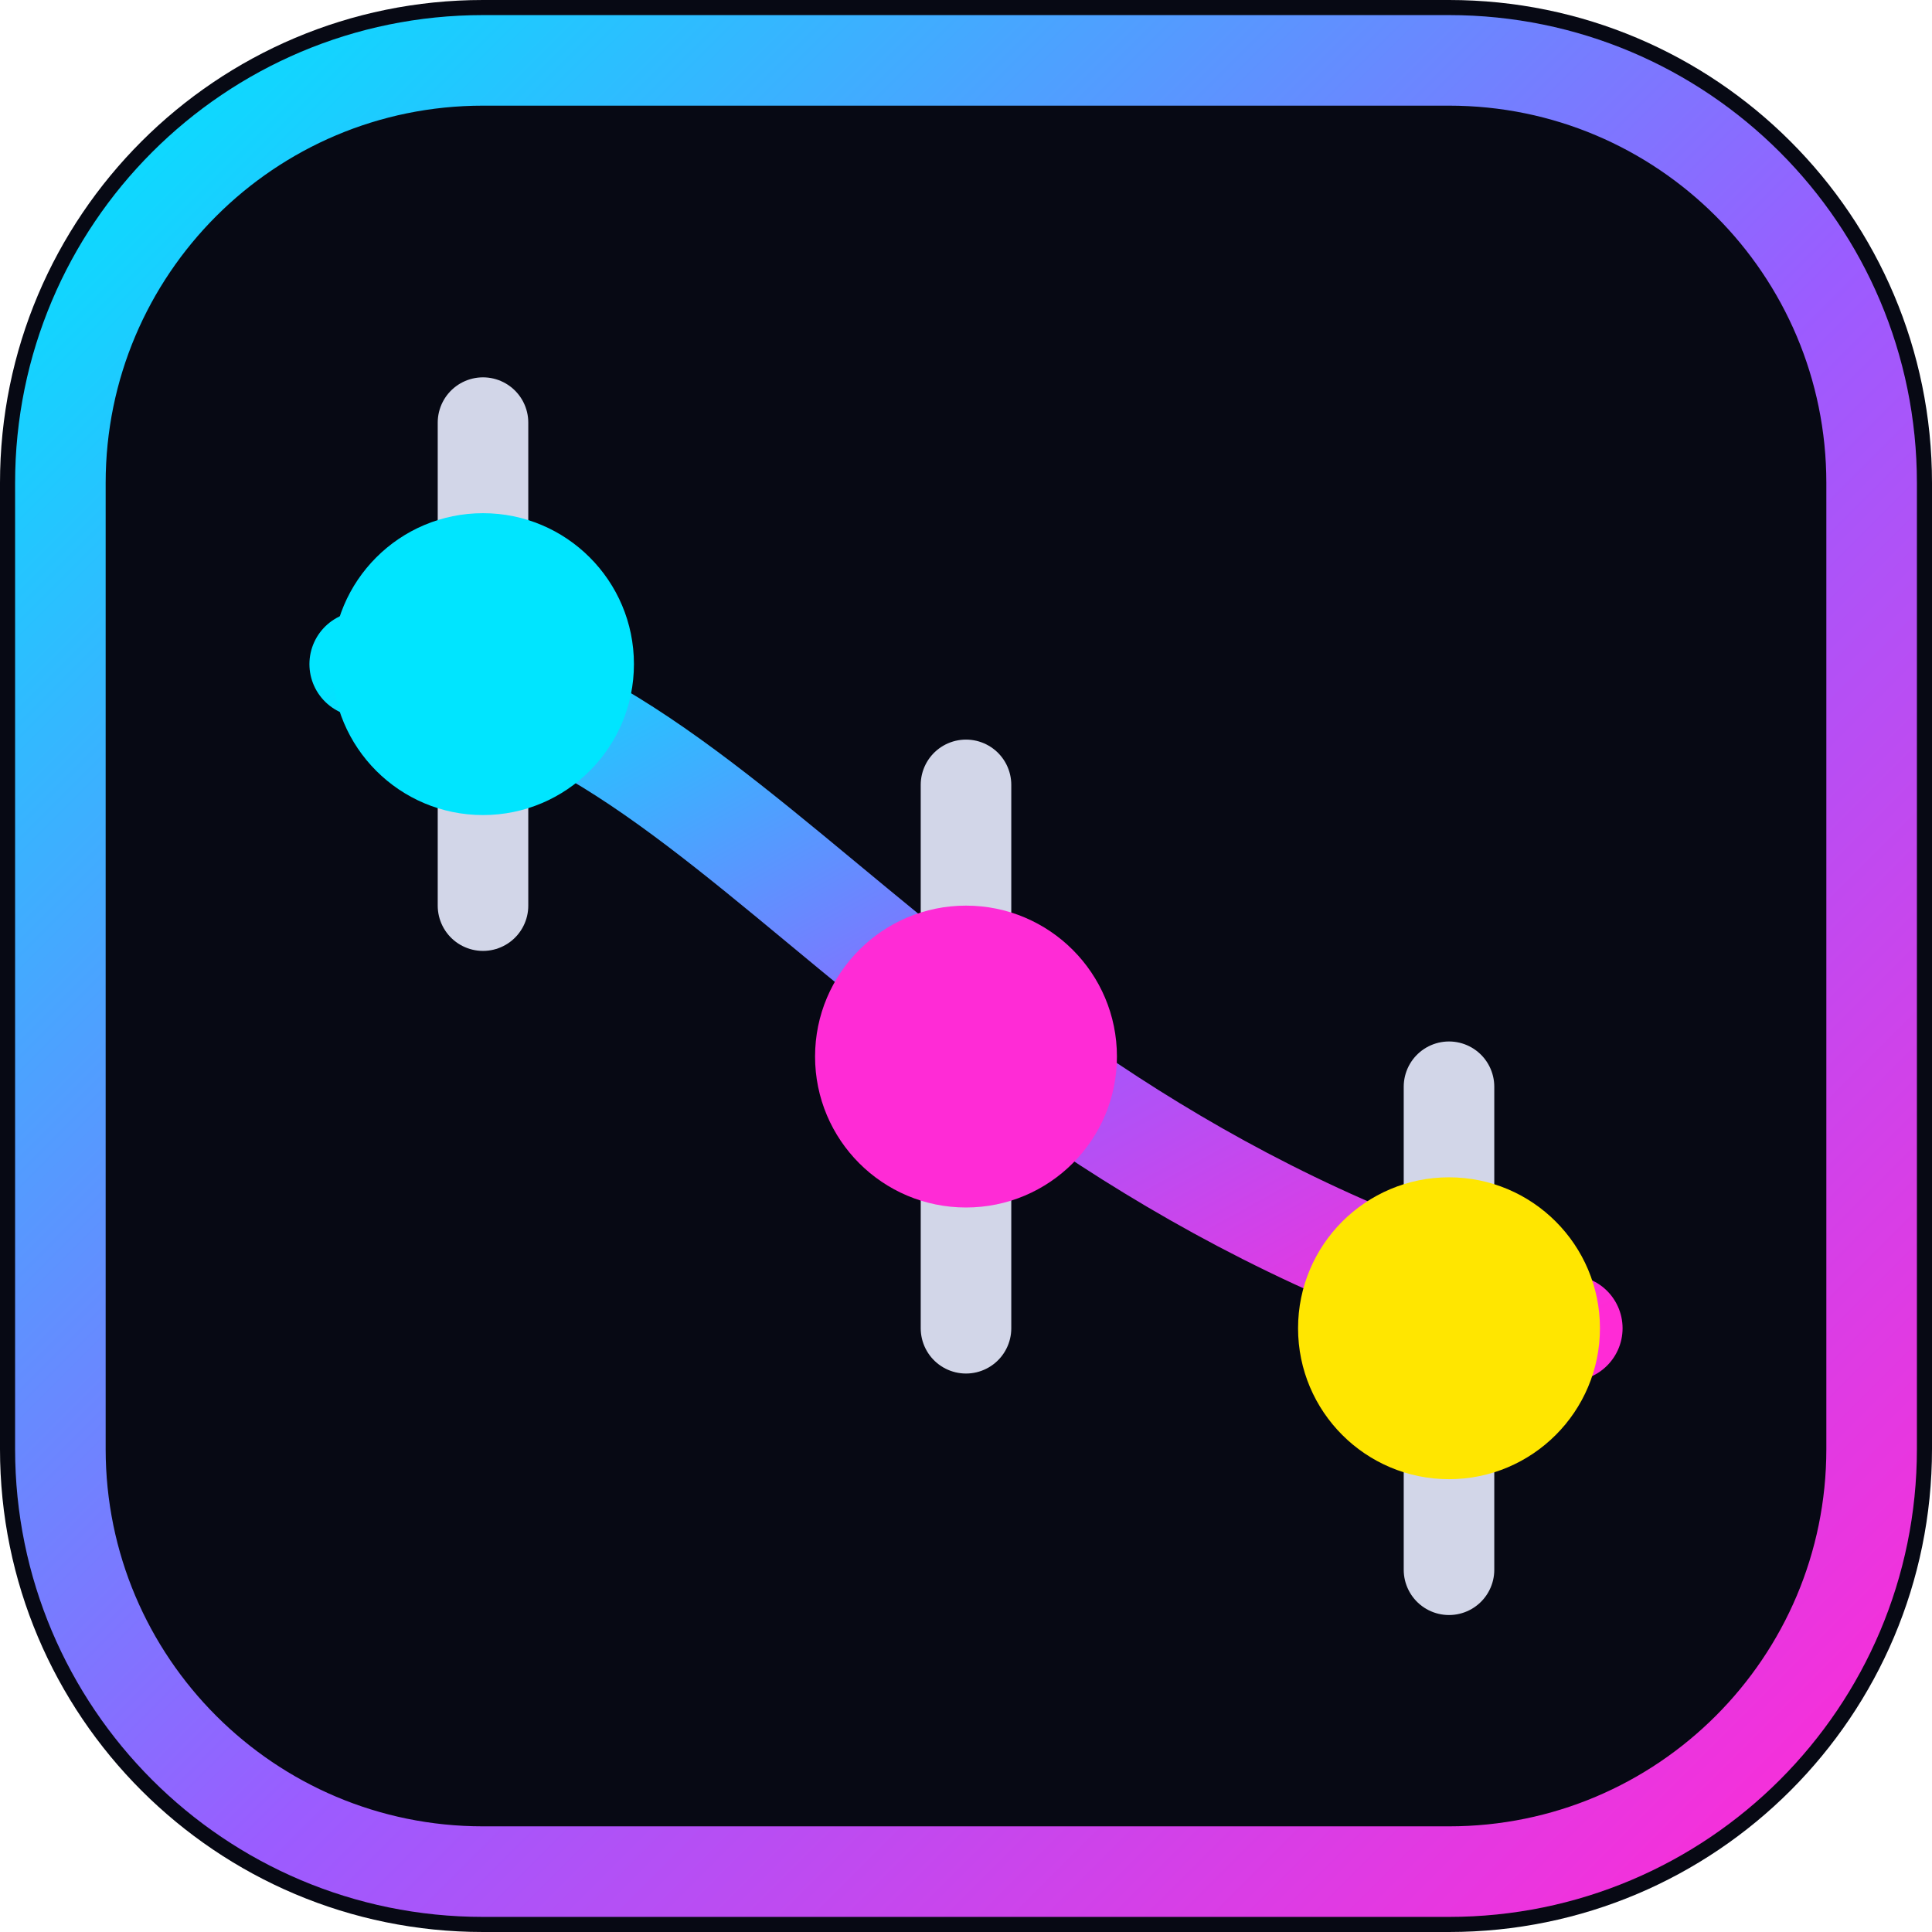
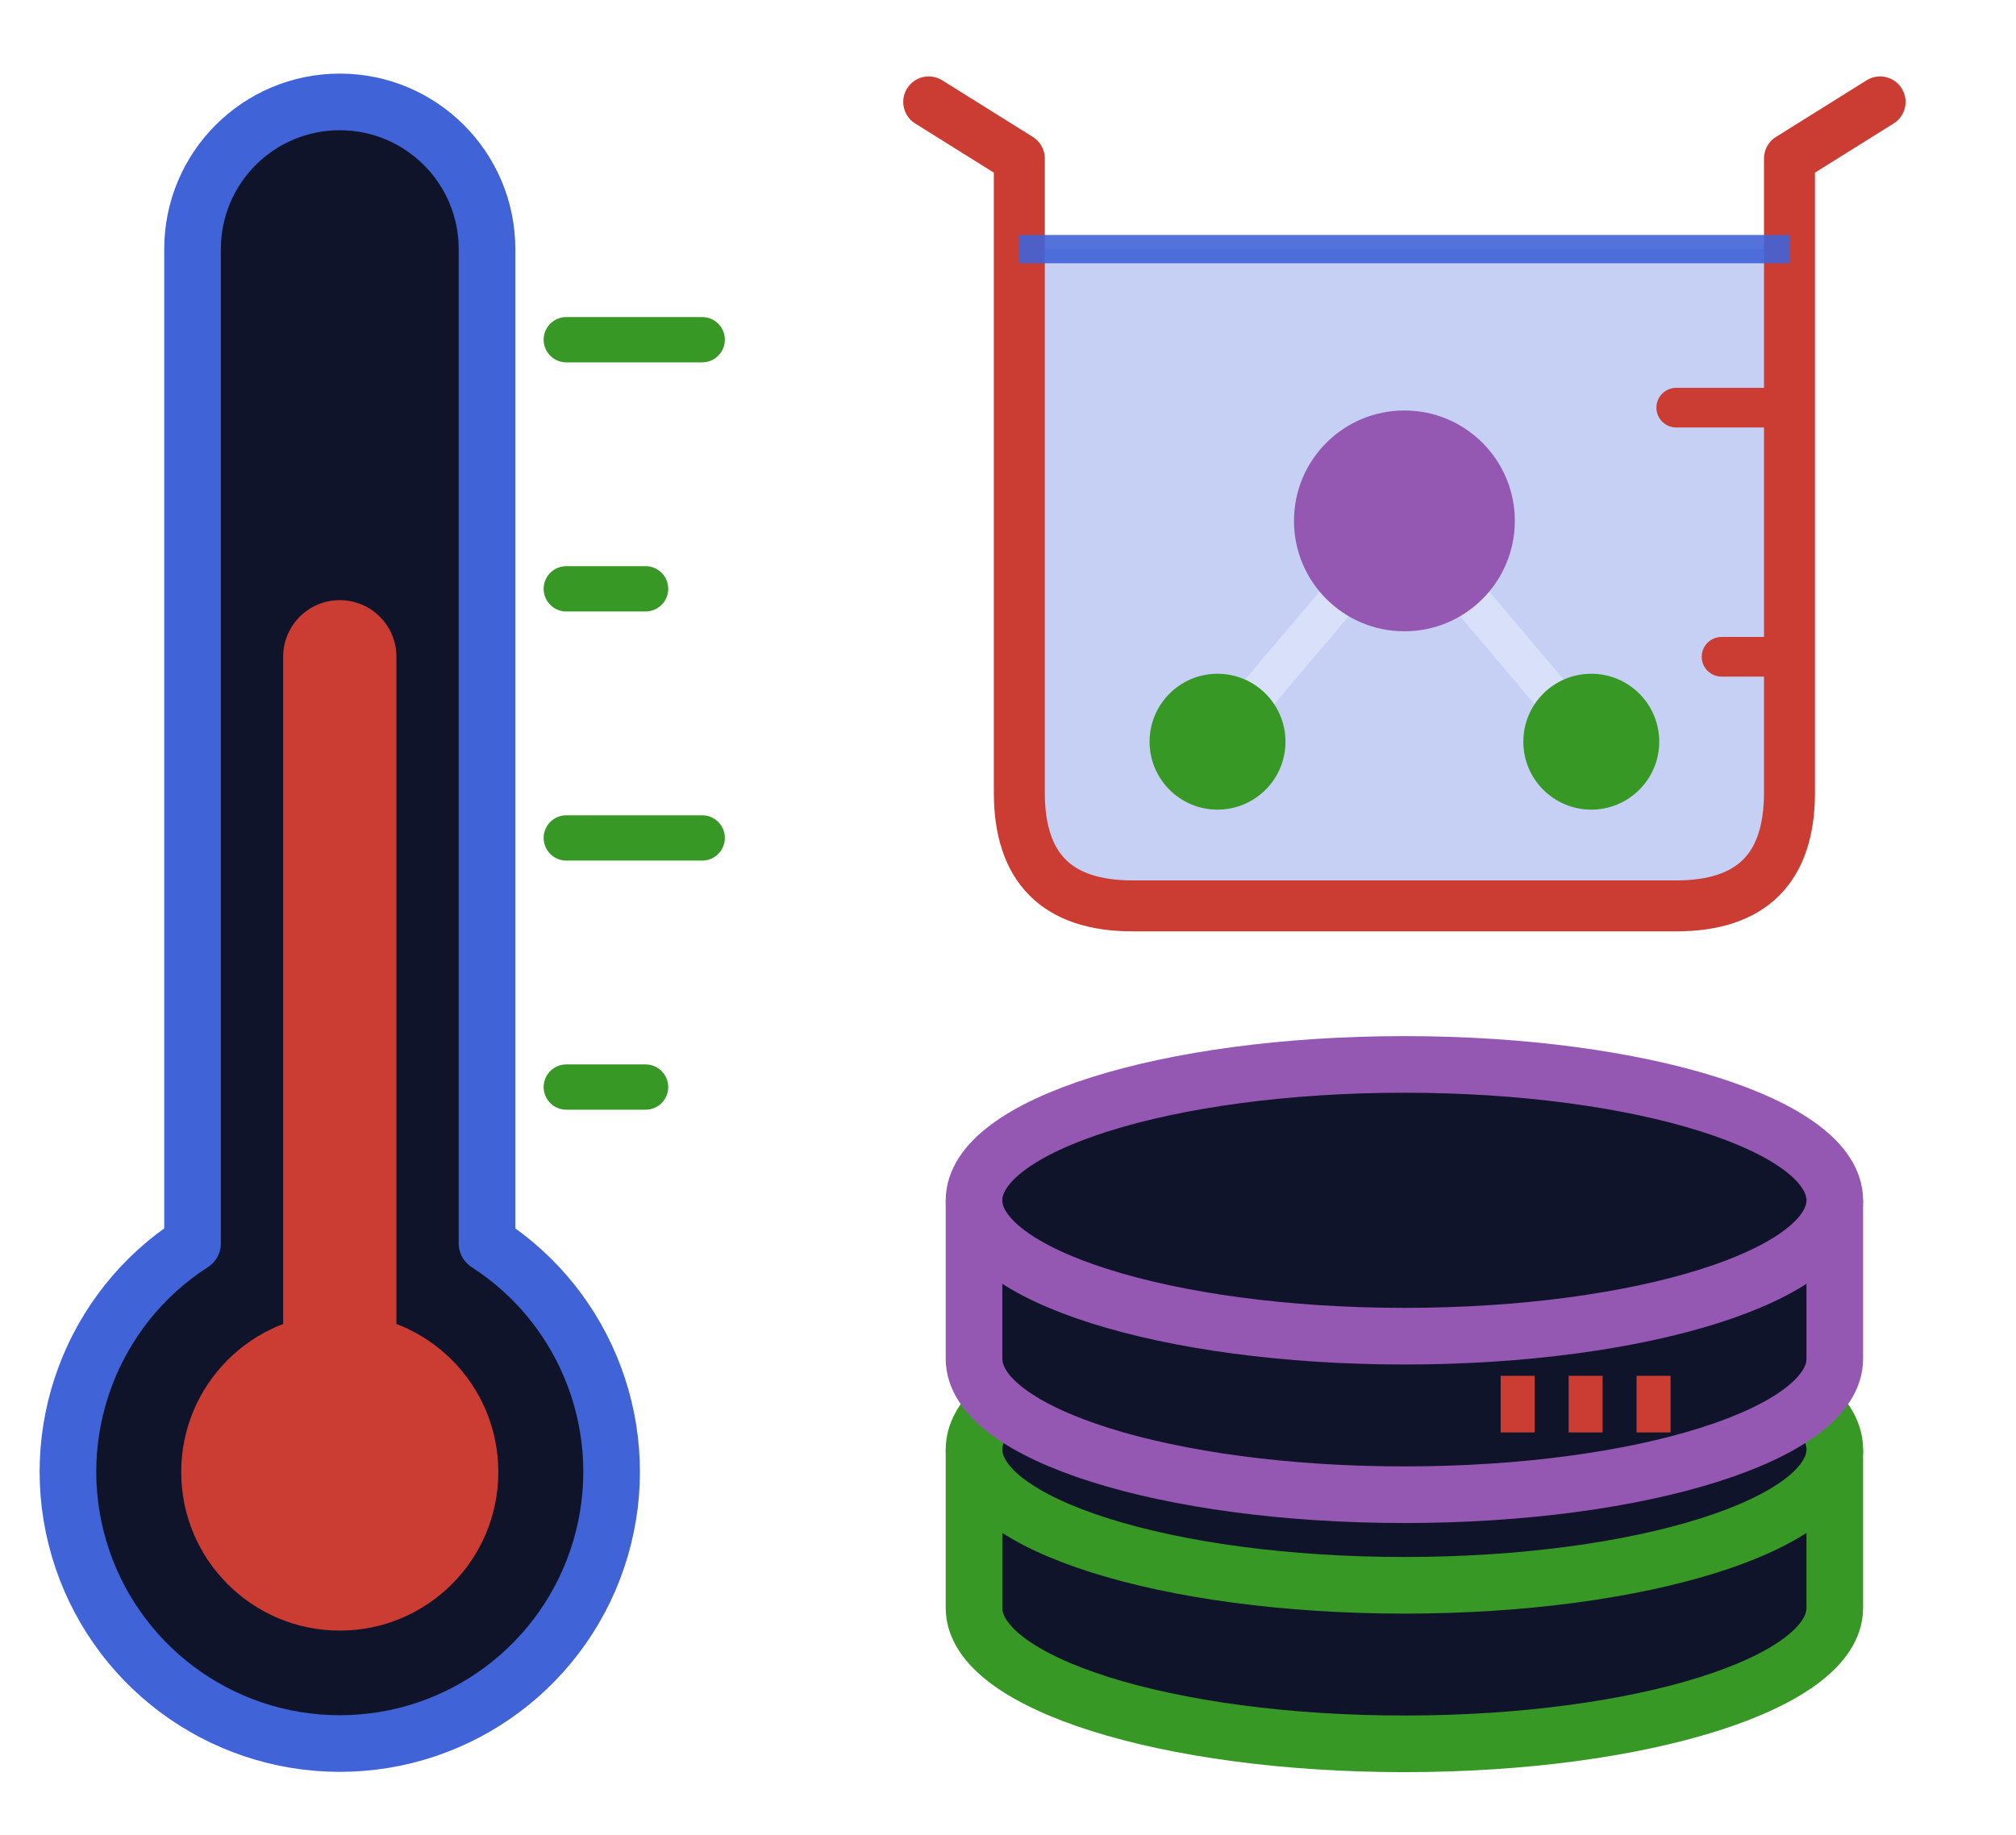
- <svg xmlns="http://www.w3.org/2000/svg" viewBox="0 0 64 64" role="img" aria-label="ThermophysicalDB.jl">
-   <defs>
-     <linearGradient id="g" x1="0" y1="0" x2="1" y2="1">
-       <stop offset="0" stop-color="#00e5ff" />
-       <stop offset="0.55" stop-color="#9b5cff" />
-       <stop offset="1" stop-color="#ff2bd6" />
-     </linearGradient>
-   </defs>
-   <rect width="64" height="64" rx="16" fill="#070914" />
-   <rect x="2" y="2" width="60" height="60" rx="14" fill="none" stroke="url(#g)" stroke-width="3" />
-   <path d="M12 22 C 24 22, 30 38, 52 44" fill="none" stroke="url(#g)" stroke-width="3.5" stroke-linecap="round" />
-   <g stroke="#e8ecff" stroke-width="3" stroke-linecap="round" stroke-opacity="0.9">
-     <line x1="16" y1="14" x2="16" y2="30" />
-     <line x1="32" y1="26" x2="32" y2="44" />
-     <line x1="48" y1="36" x2="48" y2="52" />
-   </g>
-   <g>
-     <circle cx="16" cy="22" r="5" fill="#00e5ff" />
-     <circle cx="32" cy="35" r="5" fill="#ff2bd6" />
-     <circle cx="48" cy="44" r="5" fill="#ffe600" />
-   </g>
+ <svg xmlns="http://www.w3.org/2000/svg" viewBox="16 22 178 162" role="img" aria-label="ThermophysicalDB.jl: thermometer, beaker with a molecule, and a database">
+   <path d="M33,44 A13,13 0 0 1 59,44 V131.8 A24,24 0 1 1 33,131.8 Z" fill="#10142a" stroke="#4063D8" stroke-width="5" stroke-linejoin="round" />
+   <rect x="41" y="75" width="10" height="77" rx="5" fill="#CB3C33" />
+   <circle cx="46" cy="152" r="14" fill="#CB3C33" />
+   <line x1="66" y1="52" x2="78" y2="52" stroke="#389826" stroke-width="4" stroke-linecap="round" />
+   <line x1="66" y1="74" x2="73" y2="74" stroke="#389826" stroke-width="4" stroke-linecap="round" />
+   <line x1="66" y1="96" x2="78" y2="96" stroke="#389826" stroke-width="4" stroke-linecap="round" />
+   <line x1="66" y1="118" x2="73" y2="118" stroke="#389826" stroke-width="4" stroke-linecap="round" />
+   <path d="M106,44 H174 V92 Q174,102 164,102 H116 Q106,102 106,92 Z" fill="#4063D8" fill-opacity=".30" />
+   <line x1="140" y1="68" x2="123.5" y2="87.5" stroke="#e8ecff" stroke-width="3.375" opacity=".55" stroke-linecap="round" />
+   <line x1="140" y1="68" x2="156.5" y2="87.5" stroke="#e8ecff" stroke-width="3.375" opacity=".55" stroke-linecap="round" />
+   <circle cx="140" cy="68" r="9.75" fill="#9558B2" />
+   <circle cx="123.5" cy="87.5" r="6.0" fill="#389826" />
+   <circle cx="156.5" cy="87.5" r="6.0" fill="#389826" />
+   <path d="M98,31 L106,36 V92 Q106,102 116,102 H164 Q174,102 174,92 V36 L182,31" fill="none" stroke="#CB3C33" stroke-width="4.5" stroke-linecap="round" stroke-linejoin="round" />
+   <line x1="106" y1="44" x2="174" y2="44" stroke="#4063D8" stroke-width="2.5" opacity=".9" />
+   <line x1="174" y1="58" x2="164" y2="58" stroke="#CB3C33" stroke-width="3.5" stroke-linecap="round" />
+   <line x1="174" y1="80" x2="168" y2="80" stroke="#CB3C33" stroke-width="3.5" stroke-linecap="round" />
+   <path d="M102,150 v14 a38,12 0 0 0 76,0 v-14" fill="#10142a" stroke="#389826" stroke-width="5" stroke-linejoin="round" />
+   <ellipse cx="140" cy="150" rx="38" ry="12" fill="#10142a" stroke="#389826" stroke-width="5" />
+   <path d="M102,128 v14 a38,12 0 0 0 76,0 v-14" fill="#10142a" stroke="#9558B2" stroke-width="5" stroke-linejoin="round" />
+   <ellipse cx="140" cy="128" rx="38" ry="12" fill="#10142a" stroke="#9558B2" stroke-width="5" />
+   <line x1="150" y1="143.5" x2="150" y2="148.5" stroke="#CB3C33" stroke-width="3" stroke-linecap="butt" />
+   <line x1="156" y1="143.5" x2="156" y2="148.5" stroke="#CB3C33" stroke-width="3" stroke-linecap="butt" />
+   <line x1="162" y1="143.5" x2="162" y2="148.5" stroke="#CB3C33" stroke-width="3" stroke-linecap="butt" />
</svg>
